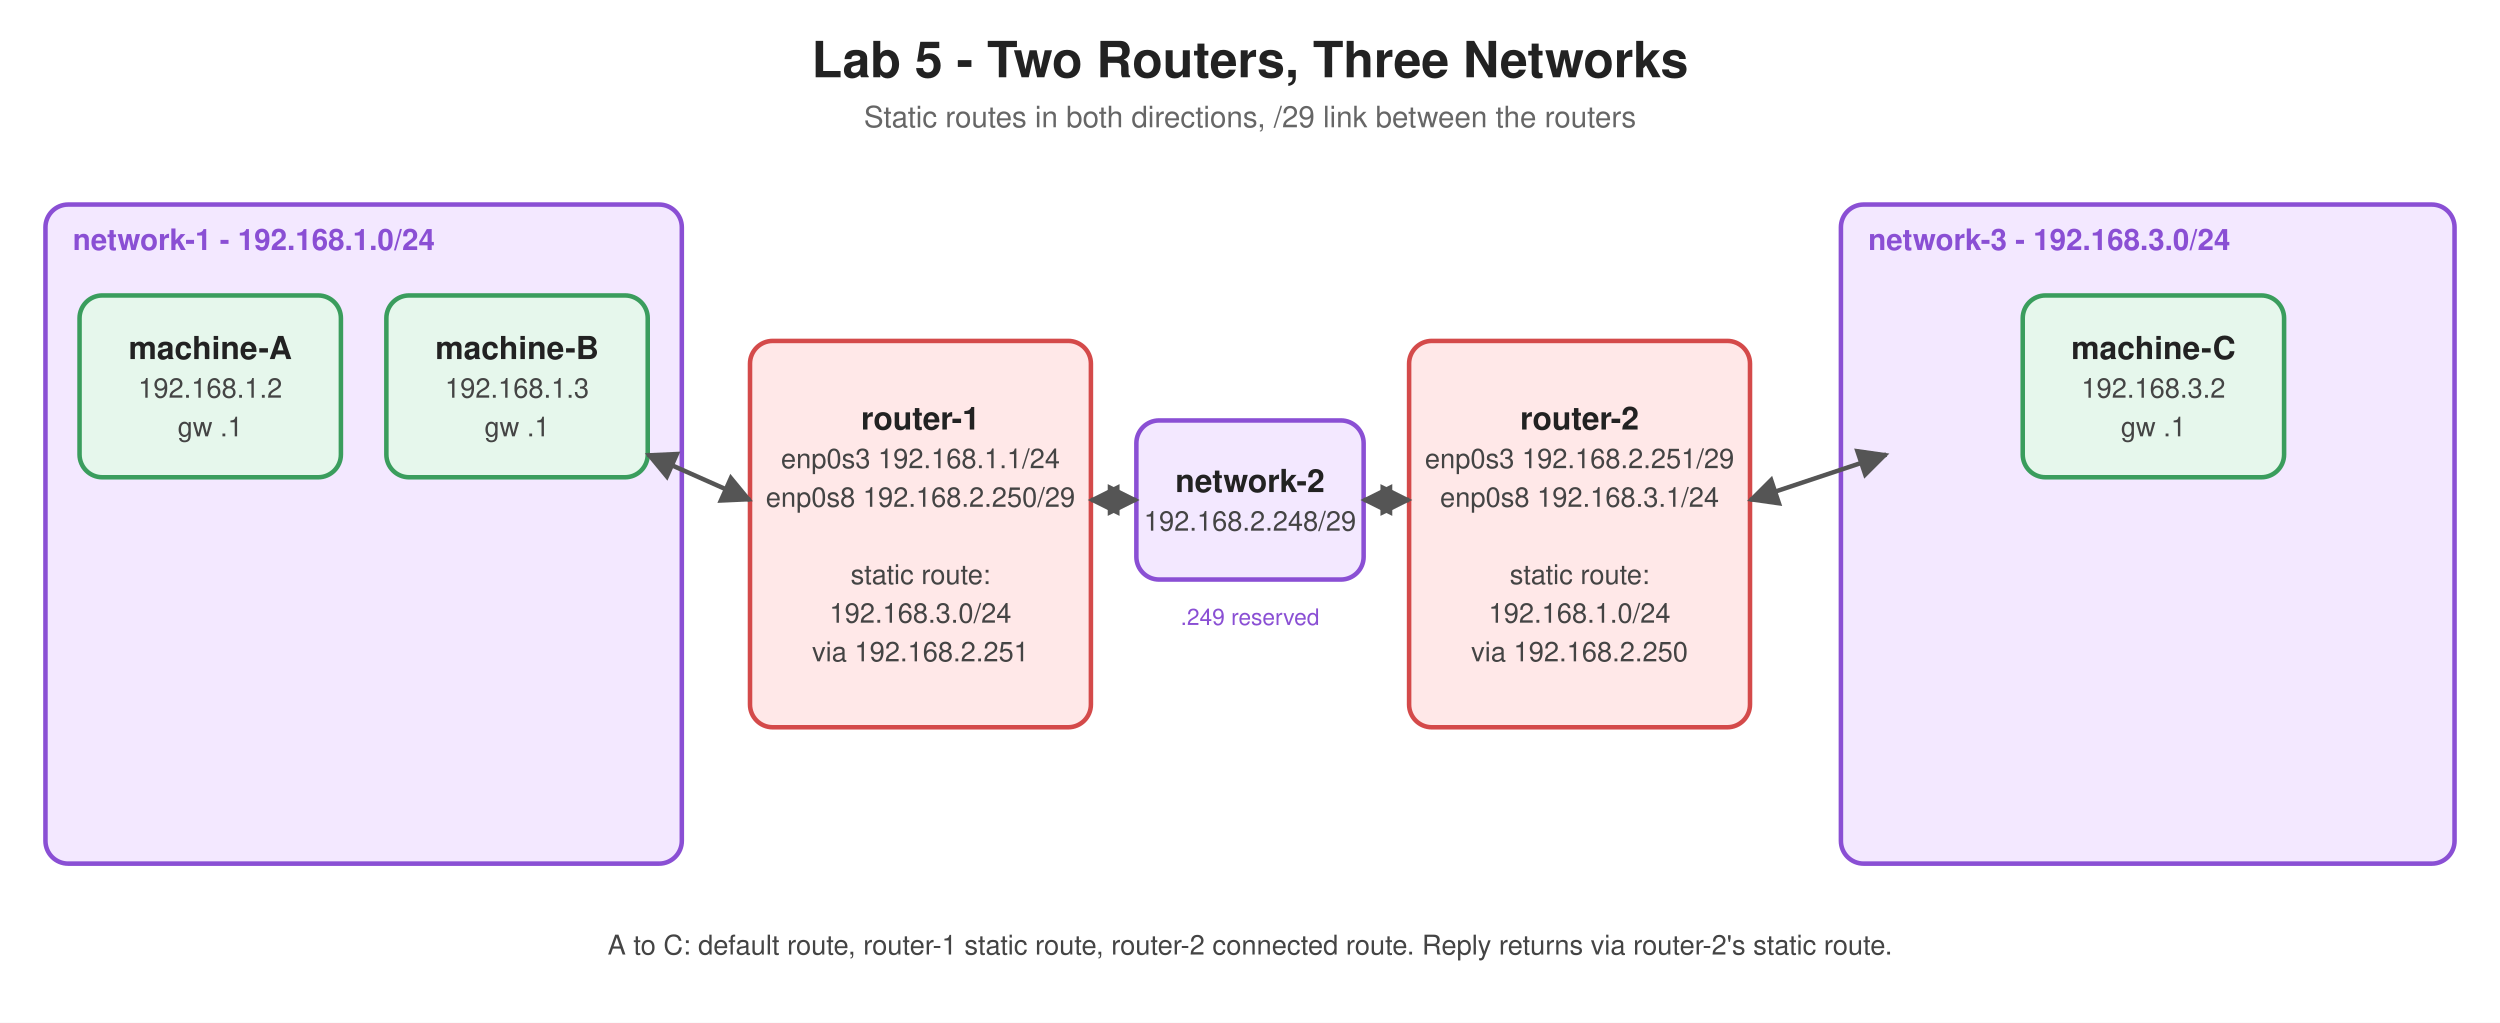
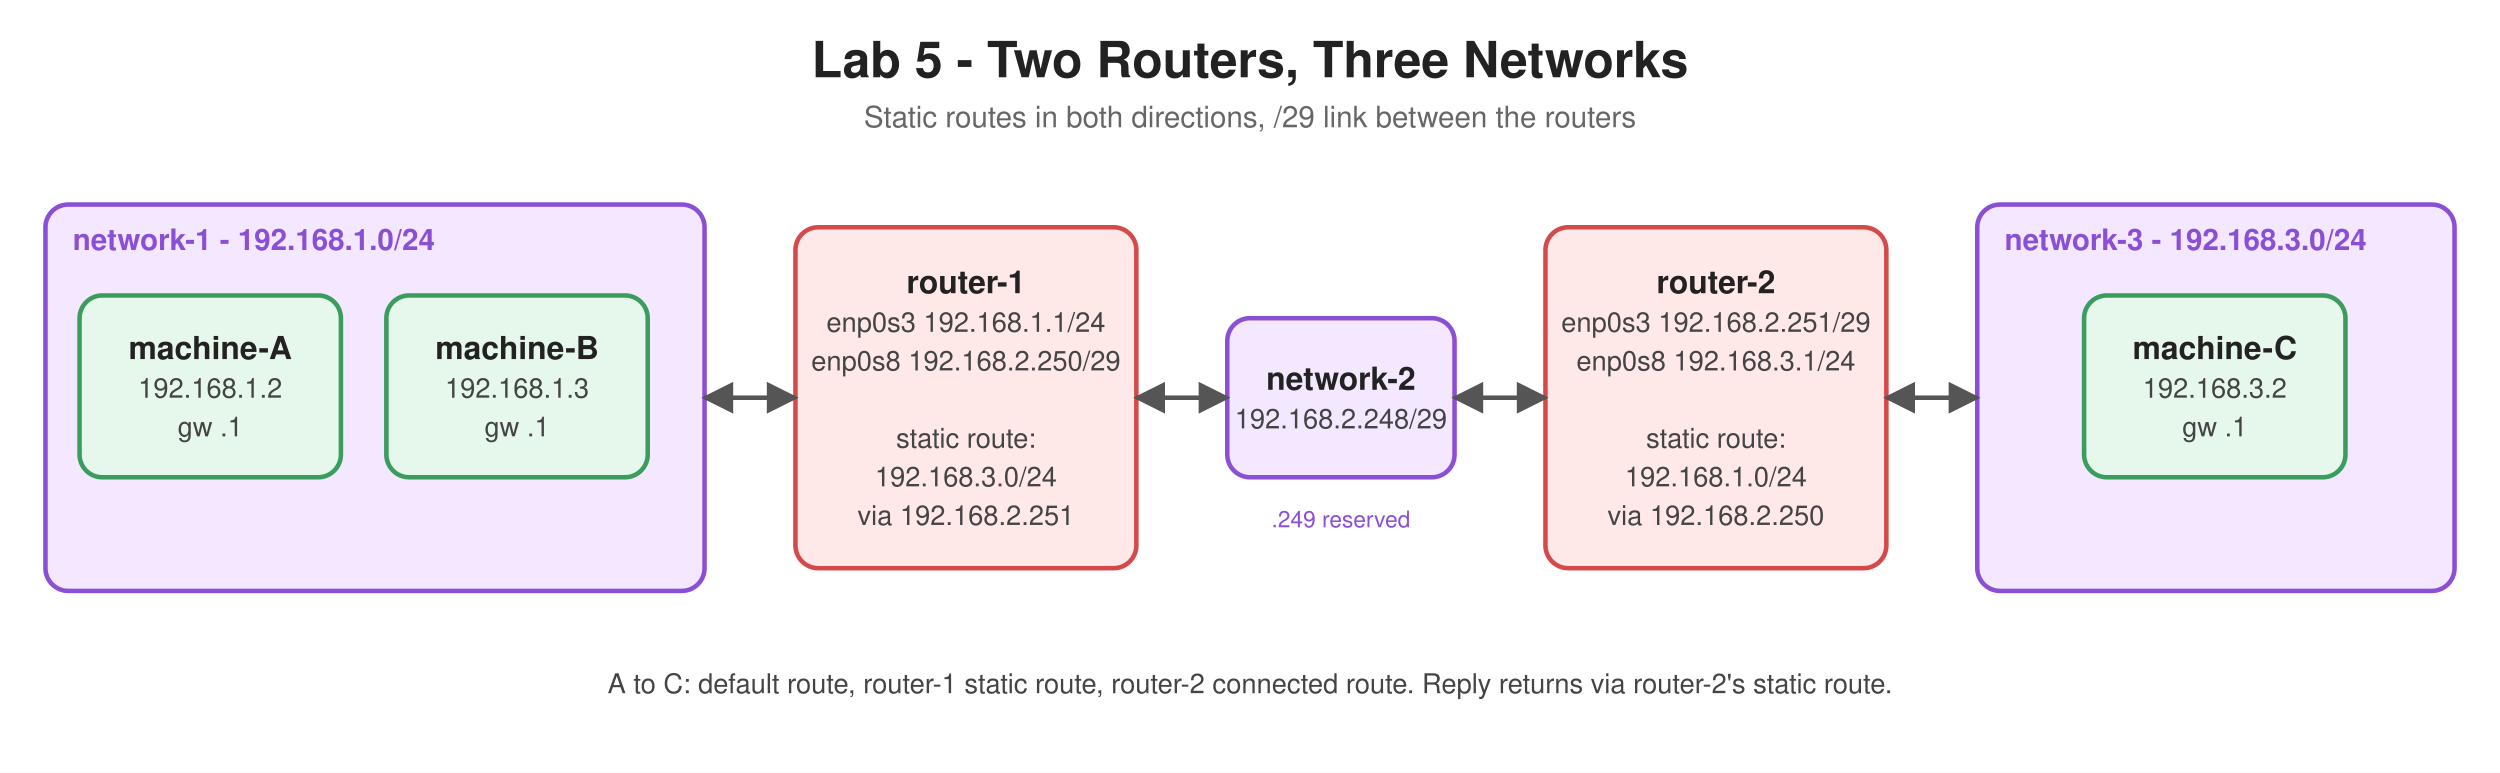
- <svg xmlns="http://www.w3.org/2000/svg" viewBox="0 0 1100 450" width="1100" height="450" font-family="Segoe UI, Helvetica, Arial, sans-serif">
+ <svg xmlns="http://www.w3.org/2000/svg" viewBox="0 0 1100 340" width="1100" height="340" font-family="Segoe UI, Helvetica, Arial, sans-serif">
  <defs>
    <marker id="a" viewBox="0 0 10 10" refX="9" refY="5" markerWidth="7" markerHeight="7" orient="auto-start-reverse">
      <path d="M0,0 L10,5 L0,10 z" fill="#555" />
    </marker>
  </defs>
-   <rect width="1100" height="450" fill="#ffffff" />
+   <rect width="1100" height="340" fill="#ffffff" />
  <text x="550.0" y="34" text-anchor="middle" font-size="22" font-weight="700" fill="#222">Lab 5 - Two Routers, Three Networks</text>
  <text x="550.0" y="56" text-anchor="middle" font-size="13" fill="#666">Static routes in both directions, /29 link between the routers</text>
-   <rect x="20" y="90" width="280" height="290" rx="10" fill="#f3e8ff" stroke="#8a4fd4" stroke-width="2" />
+   <rect x="20" y="90" width="290" height="170" rx="10" fill="#f3e8ff" stroke="#8a4fd4" stroke-width="2" />
  <text x="32" y="110" font-size="13" font-weight="700" fill="#8a4fd4">network-1 - 192.168.1.0/24</text>
  <rect x="35" y="130" width="115" height="80" rx="10" fill="#e6f7ec" stroke="#3a9d5d" stroke-width="2" />
  <text x="92.5" y="158.0" text-anchor="middle" font-size="14" font-weight="700" fill="#222">machine-A</text>
  <text x="92.5" y="175.0" text-anchor="middle" font-size="12" fill="#444">192.168.1.2</text>
  <text x="92.5" y="192.0" text-anchor="middle" font-size="12" fill="#444">gw .1</text>
  <rect x="170" y="130" width="115" height="80" rx="10" fill="#e6f7ec" stroke="#3a9d5d" stroke-width="2" />
  <text x="227.5" y="158.0" text-anchor="middle" font-size="14" font-weight="700" fill="#222">machine-B</text>
  <text x="227.5" y="175.0" text-anchor="middle" font-size="12" fill="#444">192.168.1.3</text>
  <text x="227.5" y="192.0" text-anchor="middle" font-size="12" fill="#444">gw .1</text>
-   <rect x="330" y="150" width="150" height="170" rx="10" fill="#ffe8e8" stroke="#d44a4a" stroke-width="2" />
-   <text x="405.0" y="189.0" text-anchor="middle" font-size="14" font-weight="700" fill="#222">router-1</text>
-   <text x="405.0" y="206.0" text-anchor="middle" font-size="12" fill="#444">enp0s3 192.168.1.1/24</text>
-   <text x="405.0" y="223.0" text-anchor="middle" font-size="12" fill="#444">enp0s8 192.168.2.250/29</text>
-   <text x="405.0" y="240.0" text-anchor="middle" font-size="12" fill="#444" />
-   <text x="405.0" y="257.0" text-anchor="middle" font-size="12" fill="#444">static route:</text>
-   <text x="405.0" y="274.0" text-anchor="middle" font-size="12" fill="#444">192.168.3.0/24</text>
-   <text x="405.0" y="291.0" text-anchor="middle" font-size="12" fill="#444">via 192.168.2.251</text>
-   <rect x="500" y="185" width="100" height="70" rx="10" fill="#f3e8ff" stroke="#8a4fd4" stroke-width="2" />
-   <text x="550.0" y="216.5" text-anchor="middle" font-size="14" font-weight="700" fill="#222">network-2</text>
-   <text x="550.0" y="233.5" text-anchor="middle" font-size="12" fill="#444">192.168.2.248/29</text>
-   <text x="550" y="275" text-anchor="middle" font-size="10" fill="#8a4fd4">.249 reserved</text>
-   <rect x="620" y="150" width="150" height="170" rx="10" fill="#ffe8e8" stroke="#d44a4a" stroke-width="2" />
-   <text x="695.0" y="189.0" text-anchor="middle" font-size="14" font-weight="700" fill="#222">router-2</text>
-   <text x="695.0" y="206.0" text-anchor="middle" font-size="12" fill="#444">enp0s3 192.168.2.251/29</text>
-   <text x="695.0" y="223.0" text-anchor="middle" font-size="12" fill="#444">enp0s8 192.168.3.1/24</text>
-   <text x="695.0" y="240.0" text-anchor="middle" font-size="12" fill="#444" />
-   <text x="695.0" y="257.0" text-anchor="middle" font-size="12" fill="#444">static route:</text>
-   <text x="695.0" y="274.0" text-anchor="middle" font-size="12" fill="#444">192.168.1.0/24</text>
-   <text x="695.0" y="291.0" text-anchor="middle" font-size="12" fill="#444">via 192.168.2.250</text>
-   <rect x="810" y="90" width="270" height="290" rx="10" fill="#f3e8ff" stroke="#8a4fd4" stroke-width="2" />
-   <text x="822" y="110" font-size="13" font-weight="700" fill="#8a4fd4">network-3 - 192.168.3.0/24</text>
-   <rect x="890" y="130" width="115" height="80" rx="10" fill="#e6f7ec" stroke="#3a9d5d" stroke-width="2" />
-   <text x="947.5" y="158.0" text-anchor="middle" font-size="14" font-weight="700" fill="#222">machine-C</text>
-   <text x="947.5" y="175.0" text-anchor="middle" font-size="12" fill="#444">192.168.3.2</text>
-   <text x="947.5" y="192.0" text-anchor="middle" font-size="12" fill="#444">gw .1</text>
-   <line x1="285" y1="200" x2="330" y2="220" stroke="#555" stroke-width="2" marker-end="url(#a)" marker-start="url(#a)" />
-   <line x1="480" y1="220" x2="500" y2="220" stroke="#555" stroke-width="2" marker-end="url(#a)" marker-start="url(#a)" />
-   <line x1="600" y1="220" x2="620" y2="220" stroke="#555" stroke-width="2" marker-end="url(#a)" marker-start="url(#a)" />
-   <line x1="770" y1="220" x2="830" y2="200" stroke="#555" stroke-width="2" marker-end="url(#a)" marker-start="url(#a)" />
-   <text x="550" y="420" text-anchor="middle" font-size="12" fill="#444">A to C: default route, router-1 static route, router-2 connected route. Reply returns via router-2's static route.</text>
+   <rect x="350" y="100" width="150" height="150" rx="10" fill="#ffe8e8" stroke="#d44a4a" stroke-width="2" />
+   <text x="425.0" y="129.0" text-anchor="middle" font-size="14" font-weight="700" fill="#222">router-1</text>
+   <text x="425.0" y="146.0" text-anchor="middle" font-size="12" fill="#444">enp0s3 192.168.1.1/24</text>
+   <text x="425.0" y="163.0" text-anchor="middle" font-size="12" fill="#444">enp0s8 192.168.2.250/29</text>
+   <text x="425.0" y="180.0" text-anchor="middle" font-size="12" fill="#444" />
+   <text x="425.0" y="197.0" text-anchor="middle" font-size="12" fill="#444">static route:</text>
+   <text x="425.0" y="214.0" text-anchor="middle" font-size="12" fill="#444">192.168.3.0/24</text>
+   <text x="425.0" y="231.0" text-anchor="middle" font-size="12" fill="#444">via 192.168.2.251</text>
+   <rect x="540" y="140" width="100" height="70" rx="10" fill="#f3e8ff" stroke="#8a4fd4" stroke-width="2" />
+   <text x="590.0" y="171.5" text-anchor="middle" font-size="14" font-weight="700" fill="#222">network-2</text>
+   <text x="590.0" y="188.5" text-anchor="middle" font-size="12" fill="#444">192.168.2.248/29</text>
+   <text x="590" y="232" text-anchor="middle" font-size="10" fill="#8a4fd4">.249 reserved</text>
+   <rect x="680" y="100" width="150" height="150" rx="10" fill="#ffe8e8" stroke="#d44a4a" stroke-width="2" />
+   <text x="755.0" y="129.0" text-anchor="middle" font-size="14" font-weight="700" fill="#222">router-2</text>
+   <text x="755.0" y="146.0" text-anchor="middle" font-size="12" fill="#444">enp0s3 192.168.2.251/29</text>
+   <text x="755.0" y="163.0" text-anchor="middle" font-size="12" fill="#444">enp0s8 192.168.3.1/24</text>
+   <text x="755.0" y="180.0" text-anchor="middle" font-size="12" fill="#444" />
+   <text x="755.0" y="197.0" text-anchor="middle" font-size="12" fill="#444">static route:</text>
+   <text x="755.0" y="214.0" text-anchor="middle" font-size="12" fill="#444">192.168.1.0/24</text>
+   <text x="755.0" y="231.0" text-anchor="middle" font-size="12" fill="#444">via 192.168.2.250</text>
+   <rect x="870" y="90" width="210" height="170" rx="10" fill="#f3e8ff" stroke="#8a4fd4" stroke-width="2" />
+   <text x="882" y="110" font-size="13" font-weight="700" fill="#8a4fd4">network-3 - 192.168.3.0/24</text>
+   <rect x="917" y="130" width="115" height="80" rx="10" fill="#e6f7ec" stroke="#3a9d5d" stroke-width="2" />
+   <text x="974.5" y="158.0" text-anchor="middle" font-size="14" font-weight="700" fill="#222">machine-C</text>
+   <text x="974.5" y="175.0" text-anchor="middle" font-size="12" fill="#444">192.168.3.2</text>
+   <text x="974.5" y="192.0" text-anchor="middle" font-size="12" fill="#444">gw .1</text>
+   <line x1="310" y1="175" x2="350" y2="175" stroke="#555" stroke-width="2" marker-end="url(#a)" marker-start="url(#a)" />
+   <line x1="500" y1="175" x2="540" y2="175" stroke="#555" stroke-width="2" marker-end="url(#a)" marker-start="url(#a)" />
+   <line x1="640" y1="175" x2="680" y2="175" stroke="#555" stroke-width="2" marker-end="url(#a)" marker-start="url(#a)" />
+   <line x1="830" y1="175" x2="870" y2="175" stroke="#555" stroke-width="2" marker-end="url(#a)" marker-start="url(#a)" />
+   <text x="550" y="305" text-anchor="middle" font-size="12" fill="#444">A to C: default route, router-1 static route, router-2 connected route. Reply returns via router-2's static route.</text>
</svg>
